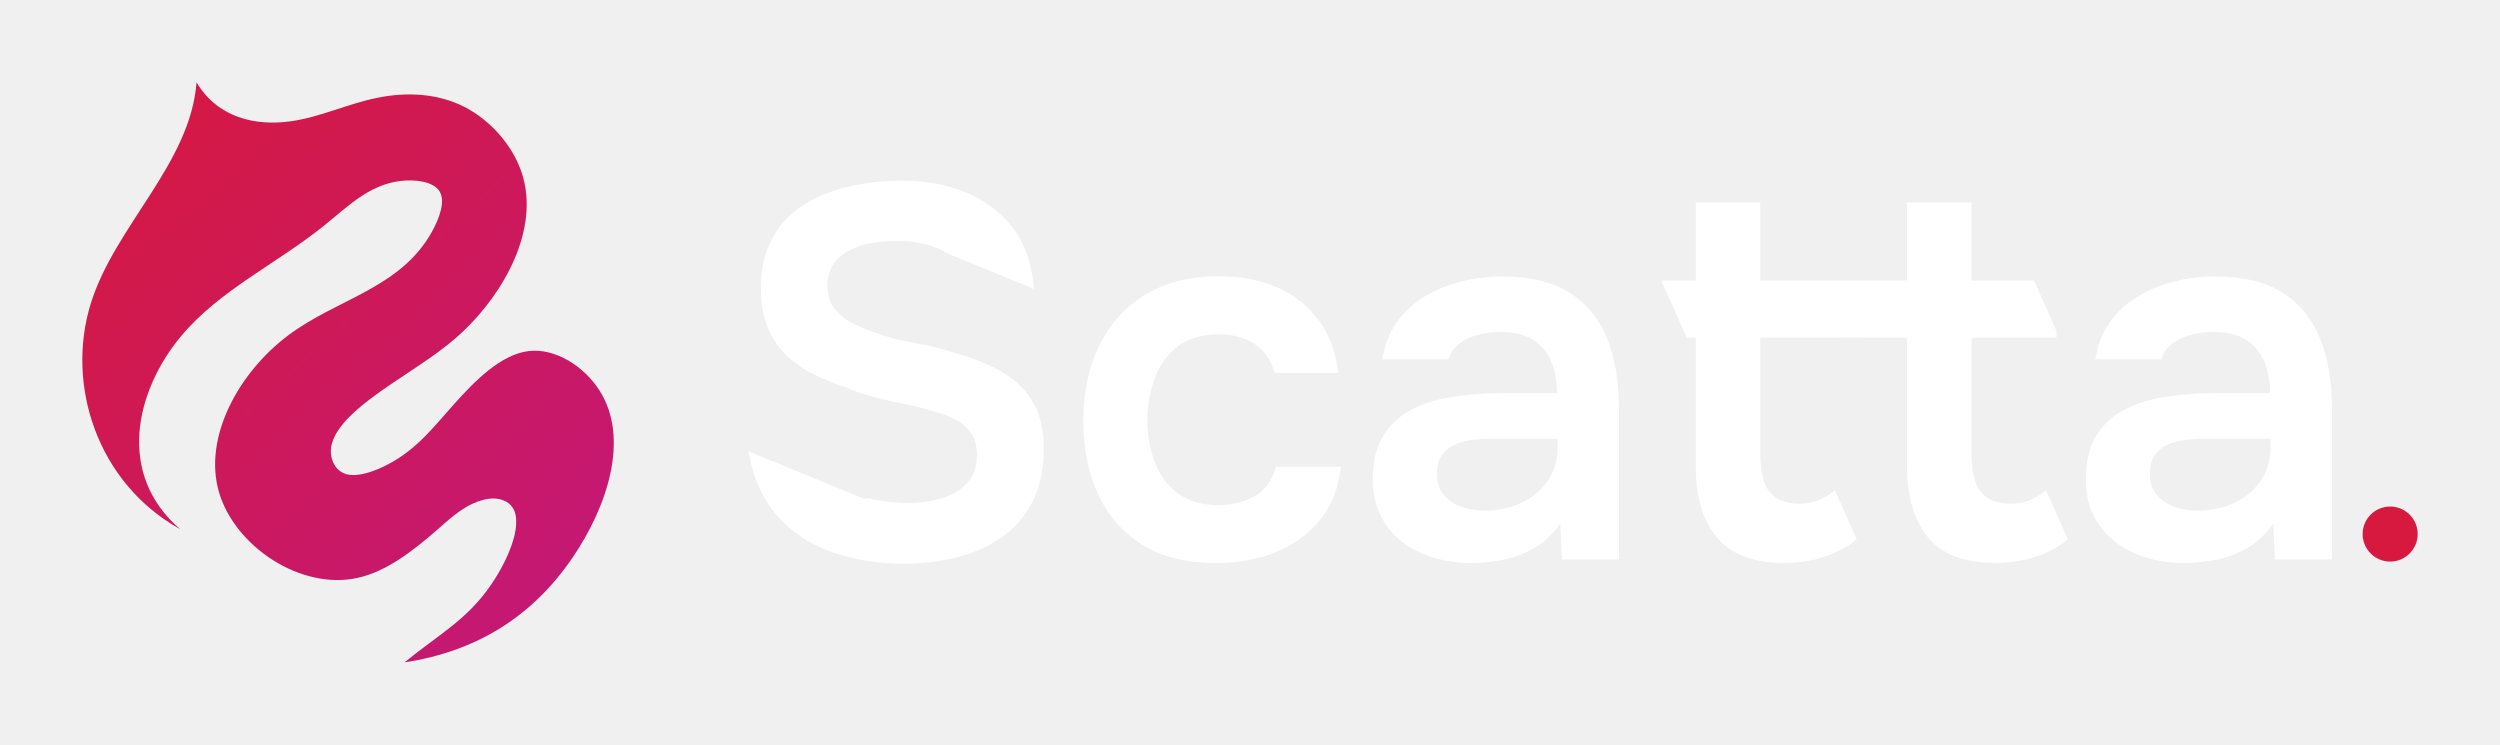
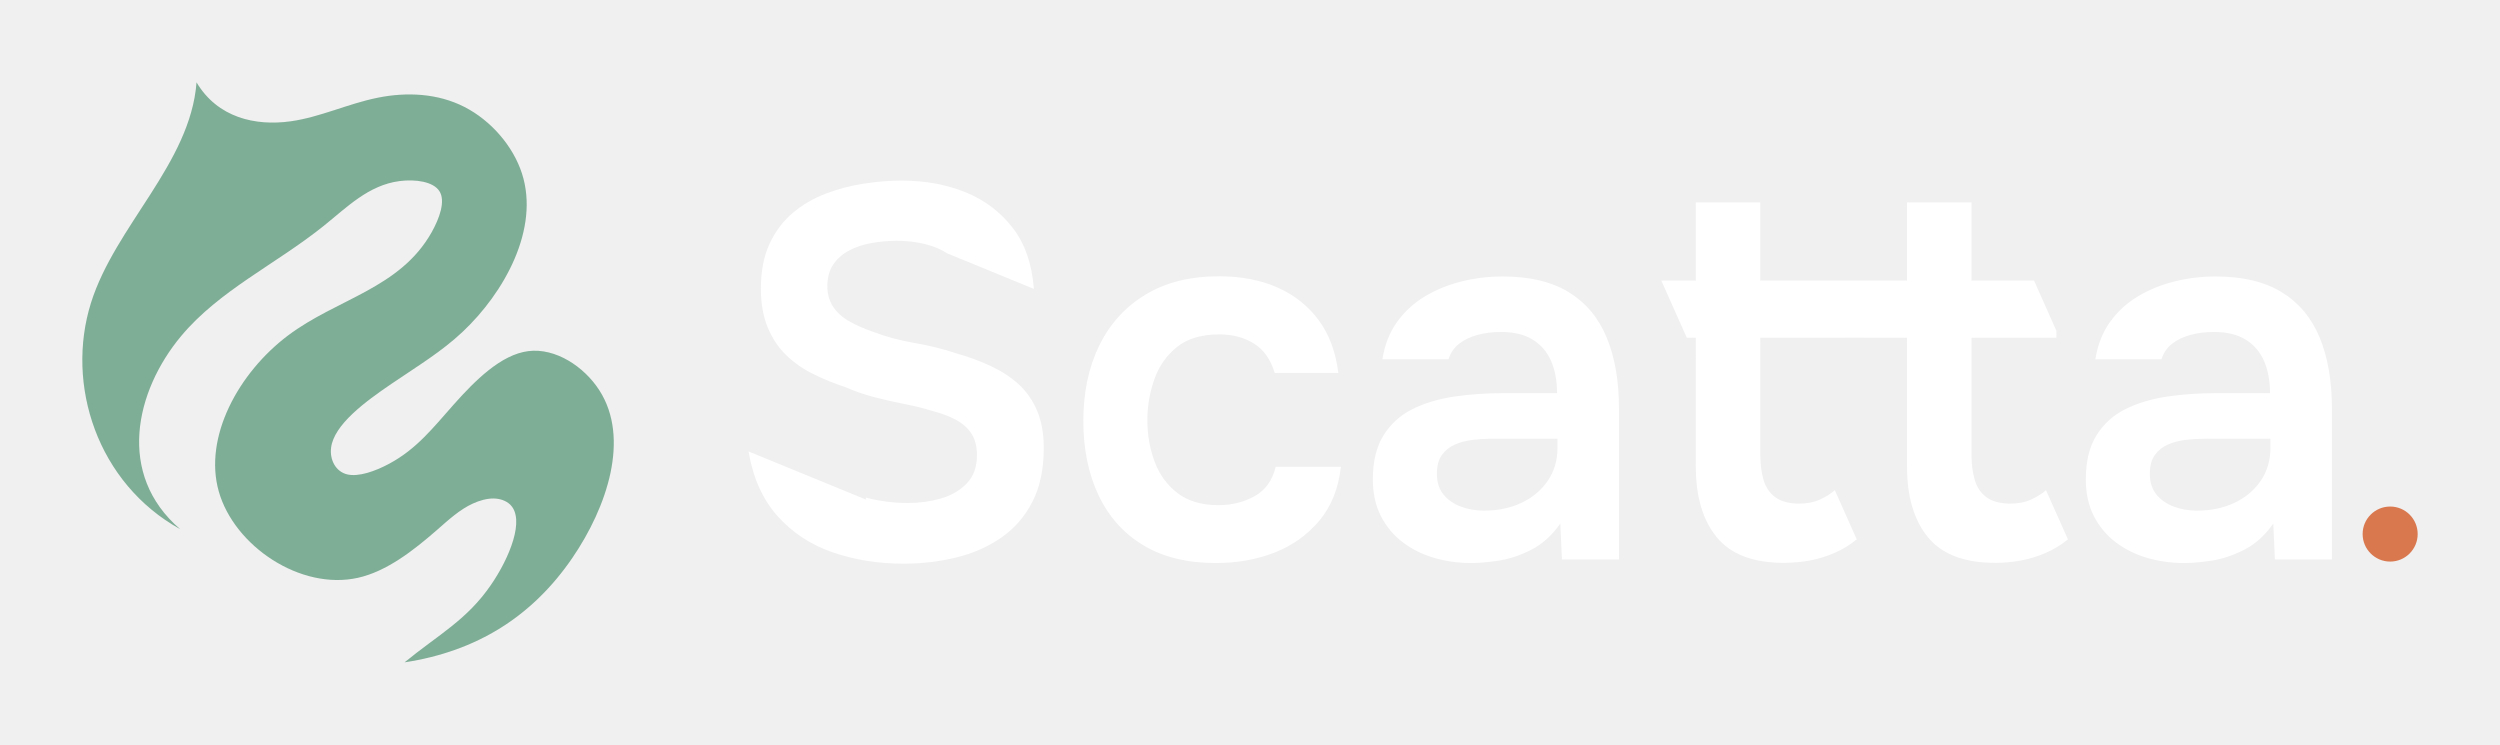
<svg xmlns="http://www.w3.org/2000/svg" viewBox="0 0 668.07 199" width="668.07" height="199" role="img" aria-label="Scatta">
-   <defs>
-     <linearGradient id="g" gradientUnits="userSpaceOnUse" x1="22" y1="22" x2="164.02" y2="177">
-       <stop offset="0" stop-color="#D7193F" />
-       <stop offset="1" stop-color="#C2187A" />
-     </linearGradient>
-   </defs>
-   <path fill="url(#g)" d="M108.1,177C117.27,169.5 124.76,165.7 131.22,156.27C136.13,149.12 140.44,138.73 136.28,134.8C135.23,133.81 133.65,133.23 131.88,133.21C130.12,133.2 128.17,133.74 126.39,134.55C122.81,136.18 119.87,138.92 116.71,141.68C110.45,147.14 103.34,152.68 95.68,154.4C80.27,157.85 62.58,145.88 58.46,131.32C54.34,116.75 63.79,99.59 76.91,89.69C90.03,79.8 106.82,77.17 115.33,62.1C117.46,58.32 119.08,53.75 117.45,51.13C115.83,48.51 110.97,47.84 106.78,48.39C98.46,49.48 92.77,55.34 86.46,60.4C73.77,70.59 58.58,77.59 48.36,89.86C36.14,104.54 31.06,126.76 48.15,141.41C26.05,129.17 17.43,102.86 24.31,80.94C30.77,60.37 50.88,43.67 52.52,22.01C58.13,31.42 68.19,33.75 77.71,32.41C85.54,31.31 92.99,27.72 100.85,26.13C108.72,24.53 116.99,24.93 124.12,28.58C131.17,32.19 137.1,38.99 139.48,46.35C144.27,61.15 134.76,78.22 123.58,88.72C117.96,93.99 111.92,97.61 104.7,102.51C97.54,107.37 89.22,113.5 88.47,119.68C88.09,122.83 89.67,126 92.75,126.76C95.78,127.51 100.26,125.93 103.97,123.94C111.39,119.96 115.71,114.32 121.29,108.05C126.92,101.73 133.84,94.76 141.16,93.83C148.41,92.91 156.07,97.92 160.17,104.3C168.4,117.12 162.25,135.47 152.97,149.06C142.27,164.73 127.42,174.06 108.1,177Z" />
+   <path fill="#7FAE97" d="M108.1,177C117.27,169.5 124.76,165.7 131.22,156.27C136.13,149.12 140.44,138.73 136.28,134.8C135.23,133.81 133.65,133.23 131.88,133.21C130.12,133.2 128.17,133.74 126.39,134.55C122.81,136.18 119.87,138.92 116.71,141.68C110.45,147.14 103.34,152.68 95.68,154.4C80.27,157.85 62.58,145.88 58.46,131.32C54.34,116.75 63.79,99.59 76.91,89.69C90.03,79.8 106.82,77.17 115.33,62.1C117.46,58.32 119.08,53.75 117.45,51.13C115.83,48.51 110.97,47.84 106.78,48.39C98.46,49.48 92.77,55.34 86.46,60.4C73.77,70.59 58.58,77.59 48.36,89.86C36.14,104.54 31.06,126.76 48.15,141.41C26.05,129.17 17.43,102.86 24.31,80.94C30.77,60.37 50.88,43.67 52.52,22.01C58.13,31.42 68.19,33.75 77.71,32.41C85.54,31.31 92.99,27.72 100.85,26.13C108.72,24.53 116.99,24.93 124.12,28.58C131.17,32.19 137.1,38.99 139.48,46.35C144.27,61.15 134.76,78.22 123.58,88.72C117.96,93.99 111.92,97.61 104.7,102.51C97.54,107.37 89.22,113.5 88.47,119.68C88.09,122.83 89.67,126 92.75,126.76C95.78,127.51 100.26,125.93 103.97,123.94C111.39,119.96 115.71,114.32 121.29,108.05C126.92,101.73 133.84,94.76 141.16,93.83C148.41,92.91 156.07,97.92 160.17,104.3C168.4,117.12 162.25,135.47 152.97,149.06C142.27,164.73 127.42,174.06 108.1,177Z" />
  <path fill="#FFFFFF" d="M476.71 150.41Q480.08 150.41 483.46 149.81Q486.84 149.22 490.13 147.8Q493.43 146.39 496.17 144.13L490.32 131Q488.73 132.39 486.34 133.49Q483.95 134.59 480.58 134.59Q476.57 134.51 474.33 132.82Q472.1 131.14 471.25 128.18Q470.4 125.23 470.4 121.44V90.26H493.09V90.24H498.12V90.26H509.61V124.69Q509.61 136.77 515.22 143.59Q520.84 150.41 533.14 150.41Q536.51 150.41 539.89 149.81Q543.27 149.22 546.57 147.8Q549.86 146.39 552.61 144.13L546.75 131Q545.17 132.39 542.78 133.49Q540.39 134.59 537.02 134.59Q533 134.51 530.77 132.82Q528.53 131.14 527.69 128.18Q526.84 125.23 526.84 121.44V90.26H549.52V88.38L543.55 74.96H526.84V54.08H509.61V74.96H470.4V54.08H453.17V74.96H443.94L450.76 90.26H453.17V95.69L453.27 95.89H453.17V124.69Q453.17 136.77 458.79 143.59Q464.4 150.41 476.71 150.41ZM241.41 150.63Q248.73 150.63 255.48 148.99Q262.23 147.35 267.52 143.7Q272.81 140.05 275.86 134.15Q278.92 128.26 278.92 119.77Q278.92 113.94 277.15 109.77Q275.38 105.6 272.23 102.71Q269.07 99.83 264.77 97.82Q260.47 95.81 255.44 94.39Q250.2 92.64 244.33 91.64Q238.46 90.63 233.43 88.71Q229.69 87.43 226.91 85.84Q224.12 84.24 222.61 81.92Q221.09 79.6 221.09 76.49Q221.09 73.01 222.68 70.67Q224.26 68.34 226.91 66.94Q229.55 65.54 232.88 64.95Q236.2 64.35 239.59 64.35Q244.57 64.35 248.79 65.68Q251.18 66.44 253.12 67.7L276.28 77.2Q275.55 67.32 270.7 60.99Q265.73 54.51 258.02 51.38Q250.32 48.26 240.95 48.26Q236.12 48.26 230.87 49.06Q225.62 49.87 220.7 51.73Q215.78 53.6 211.87 56.88Q207.97 60.16 205.65 65.14Q203.33 70.12 203.33 77.11Q203.33 83.11 205.15 87.49Q206.98 91.88 210.08 94.89Q213.17 97.9 217.32 99.95Q221.46 102 225.96 103.47Q229.5 105.03 233.44 106.08Q237.39 107.12 241.49 107.92Q245.59 108.71 249.24 109.84Q252.92 110.8 255.53 112.23Q258.15 113.66 259.61 115.89Q261.07 118.13 261.07 121.69Q261.07 126.36 258.34 129.19Q255.61 132.02 251.4 133.22Q247.2 134.42 242.59 134.42Q237.25 134.42 232.15 133.16Q231.77 133.07 231.39 132.96V133.49L200.02 120.63Q201.84 131.22 207.71 137.83Q213.68 144.55 222.49 147.59Q231.31 150.63 241.41 150.63ZM583.67 150.46Q586.69 150.46 590.95 149.83Q595.21 149.19 599.68 146.93Q604.15 144.66 607.49 139.91L607.91 149.5H623.16V109.3Q623.16 98.1 619.88 90.19Q616.6 82.29 609.75 78.09Q602.9 73.88 592.04 73.88Q586.5 73.88 581.18 75.19Q575.86 76.49 571.38 79.16Q566.89 81.83 563.88 86.01Q560.87 90.18 559.93 96.01H577.61Q578.41 93.46 580.42 91.88Q582.42 90.29 585.34 89.5Q588.25 88.71 591.59 88.71Q596.85 88.71 600.16 90.79Q603.47 92.87 605.04 96.52Q606.61 100.16 606.61 105.06H592.1Q585.31 105.06 579.03 105.99Q572.75 106.93 567.91 109.36Q563.07 111.79 560.23 116.35Q557.39 120.9 557.39 128.11Q557.39 133.74 559.55 137.94Q561.72 142.14 565.41 144.93Q569.1 147.72 573.81 149.09Q578.52 150.46 583.67 150.46ZM393.14 150.46Q396.17 150.46 400.43 149.83Q404.69 149.19 409.16 146.93Q413.63 144.66 416.96 139.91L417.39 149.5H432.64V109.3Q432.64 98.1 429.35 90.19Q426.07 82.29 419.23 78.09Q412.38 73.88 401.52 73.88Q395.97 73.88 390.66 75.19Q385.34 76.49 380.85 79.16Q376.37 81.83 373.36 86.01Q370.34 90.18 369.41 96.01H387.09Q387.88 93.46 389.89 91.88Q391.9 90.29 394.81 89.5Q397.73 88.71 401.07 88.71Q406.33 88.71 409.64 90.79Q412.95 92.87 414.52 96.52Q416.09 100.16 416.09 105.06H401.58Q394.79 105.06 388.51 105.99Q382.23 106.93 377.39 109.36Q372.55 111.79 369.71 116.35Q366.86 120.9 366.86 128.11Q366.86 133.74 369.03 137.94Q371.19 142.14 374.88 144.93Q378.58 147.72 383.29 149.09Q388 150.46 393.14 150.46ZM324.91 150.46Q333.46 150.46 340.63 147.65Q347.8 144.83 352.58 139.12Q357.36 133.4 358.32 124.75H340.9Q339.59 130.18 335.28 132.58Q330.97 134.99 325.59 134.99Q318.89 134.99 314.7 131.79Q310.51 128.59 308.56 123.4Q306.61 118.21 306.61 112.27Q306.61 106.67 308.46 101.4Q310.32 96.12 314.5 92.74Q318.69 89.36 325.82 89.36Q331.19 89.36 335.11 91.82Q339.03 94.28 340.64 99.66H357.64Q356.6 91.23 352.37 85.53Q348.14 79.83 341.38 76.83Q334.62 73.83 325.76 73.83Q314.16 73.83 306.06 78.76Q297.95 83.7 293.72 92.4Q289.5 101.1 289.5 112.44Q289.5 123.79 293.58 132.39Q297.67 140.99 305.55 145.72Q313.43 150.46 324.91 150.46ZM396.54 136.46Q393.26 136.46 390.36 135.37Q387.46 134.28 385.72 132.13Q383.98 129.98 383.98 126.64Q383.98 123.42 385.32 121.57Q386.67 119.71 388.8 118.79Q390.94 117.87 393.46 117.56Q395.97 117.25 398.18 117.25H416.2V119.68Q416.2 124.66 413.63 128.45Q411.05 132.24 406.62 134.35Q402.2 136.46 396.54 136.46ZM587.06 136.46Q583.78 136.46 580.88 135.37Q577.98 134.28 576.24 132.13Q574.5 129.98 574.5 126.64Q574.5 123.42 575.85 121.57Q577.19 119.71 579.33 118.79Q581.46 117.87 583.98 117.56Q586.5 117.25 588.7 117.25H606.72V119.68Q606.72 124.66 604.15 128.45Q601.57 132.24 597.15 134.35Q592.72 136.46 587.06 136.46Z" />
-   <path fill="#D7193F" d="M646.07 142.71C646.07 138.65 642.78 135.36 638.72 135.36C634.66 135.36 631.36 138.65 631.36 142.71C631.36 146.77 634.66 150.07 638.72 150.07C642.78 150.07 646.07 146.77 646.07 142.71Z" />
+   <path fill="#D9784F" d="M646.07 142.71C646.07 138.65 642.78 135.36 638.72 135.36C634.66 135.36 631.36 138.65 631.36 142.71C631.36 146.77 634.66 150.07 638.72 150.07C642.78 150.07 646.07 146.77 646.07 142.71Z" />
</svg>
